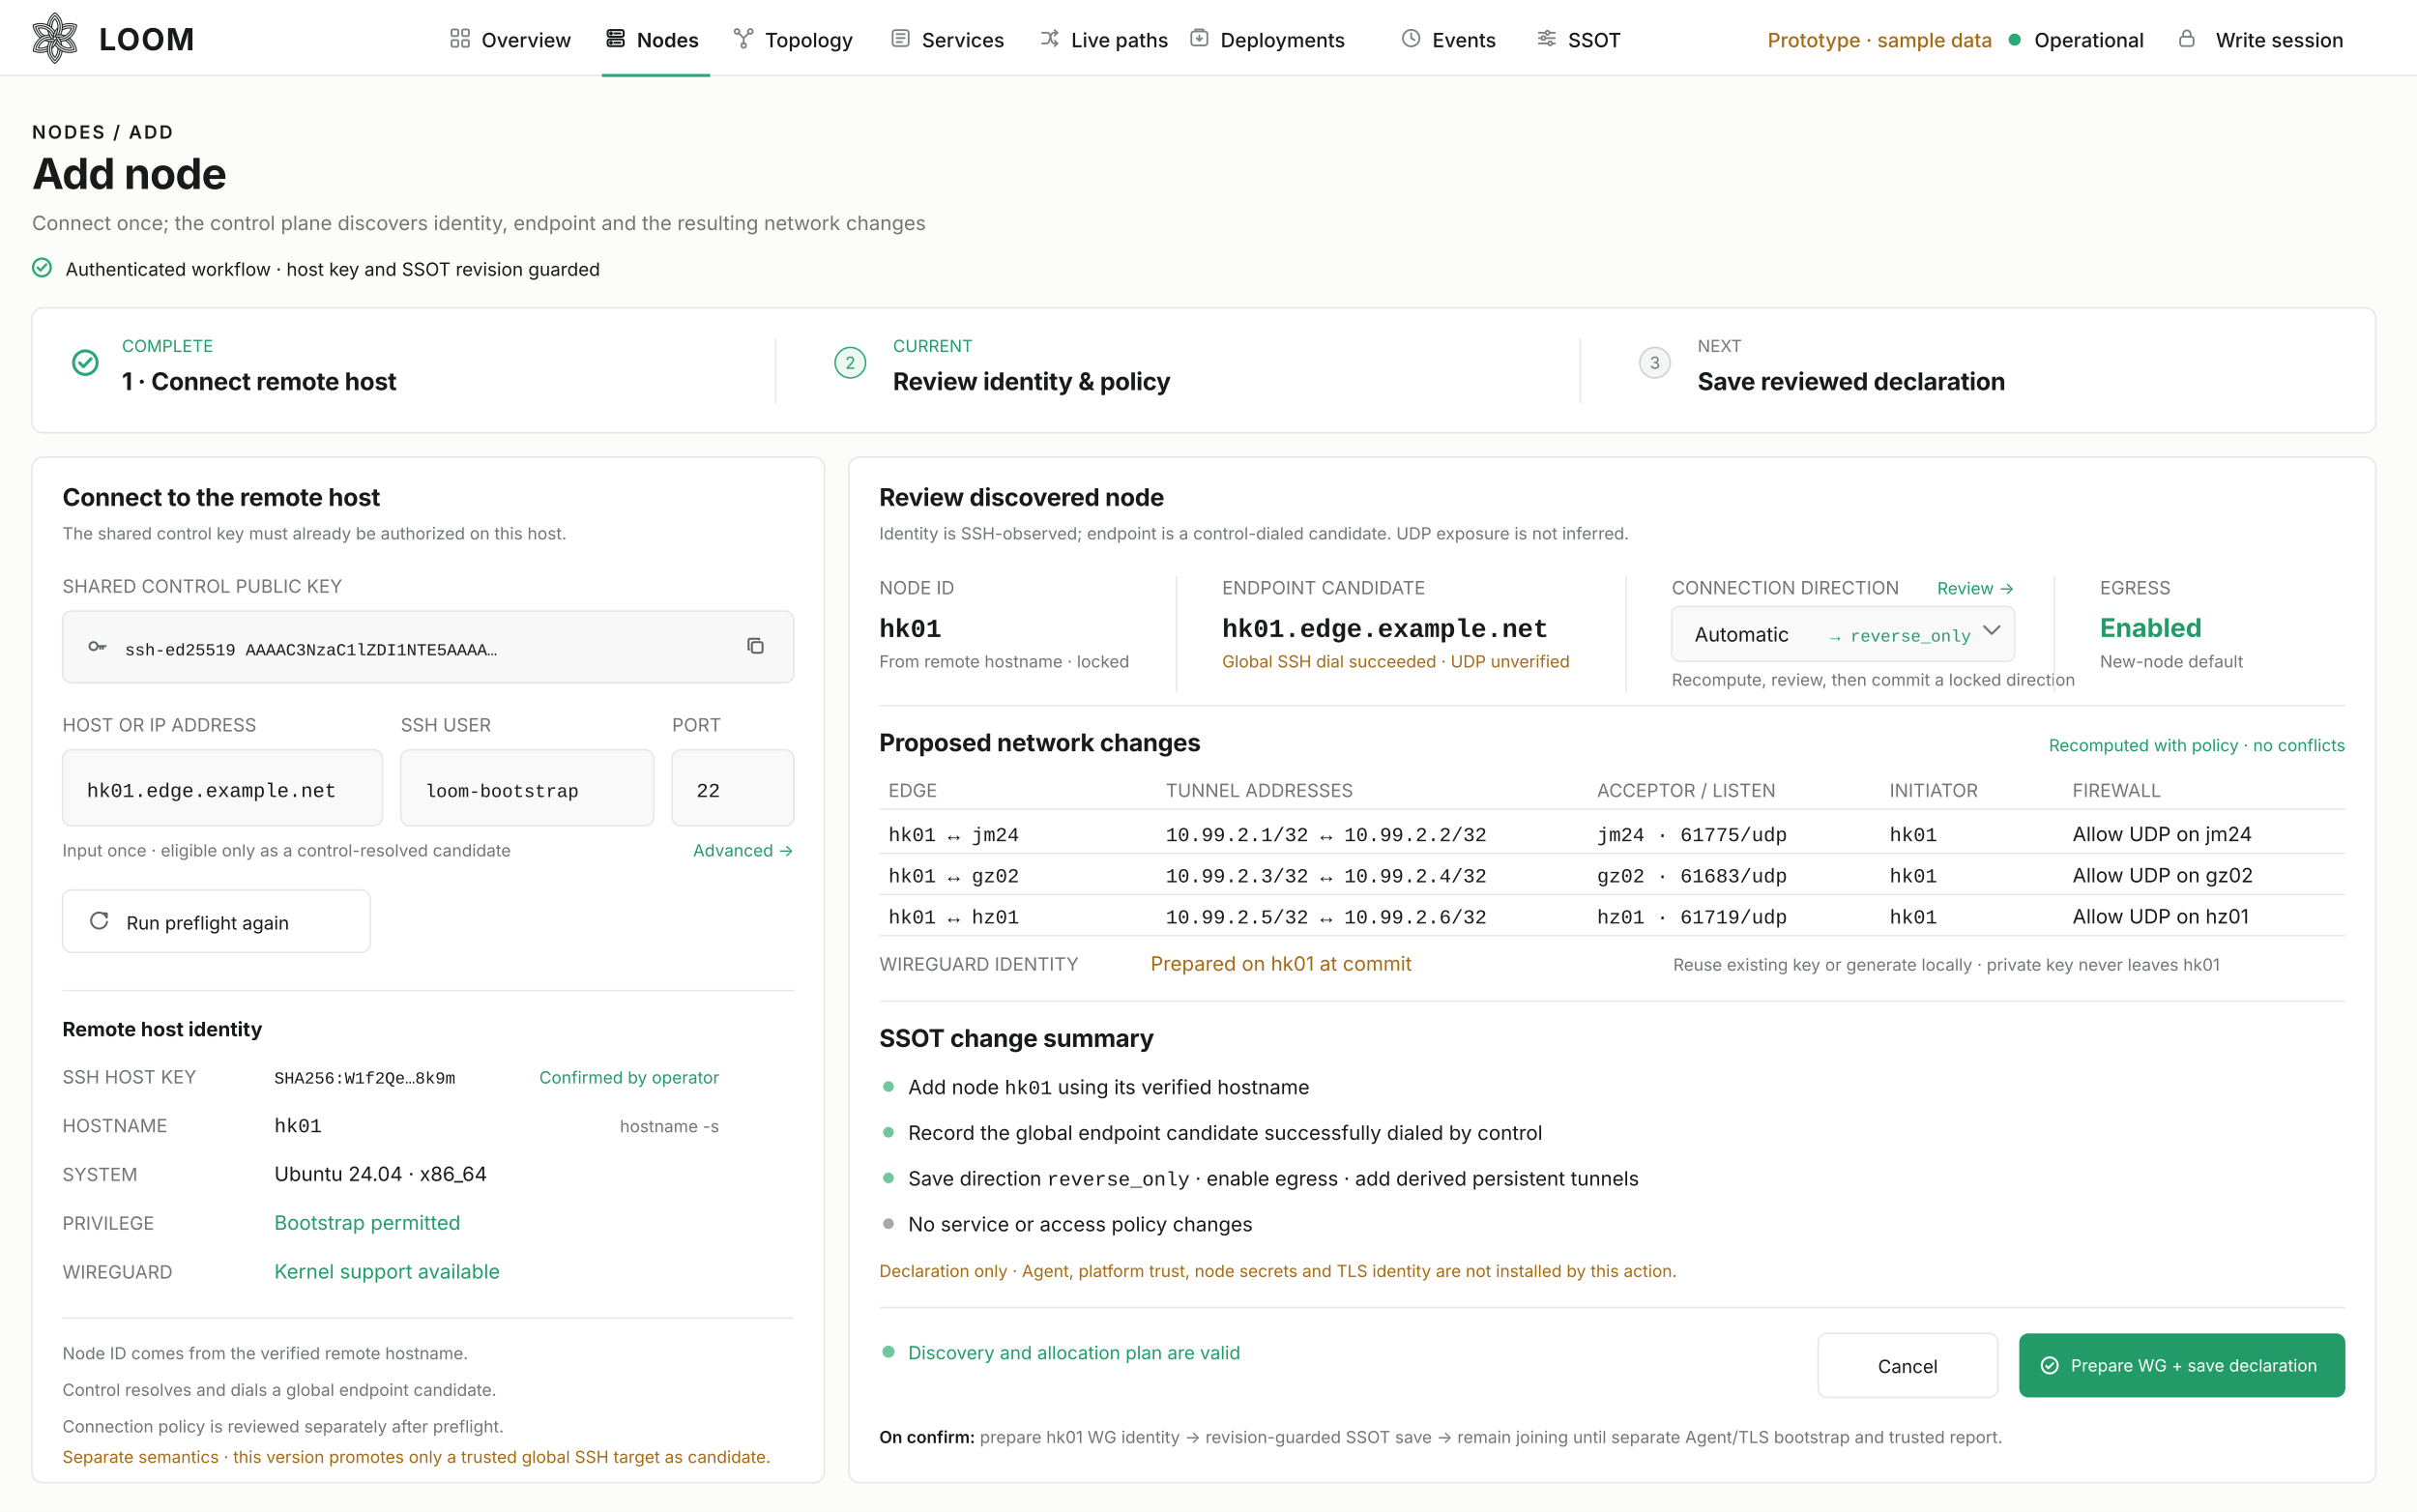
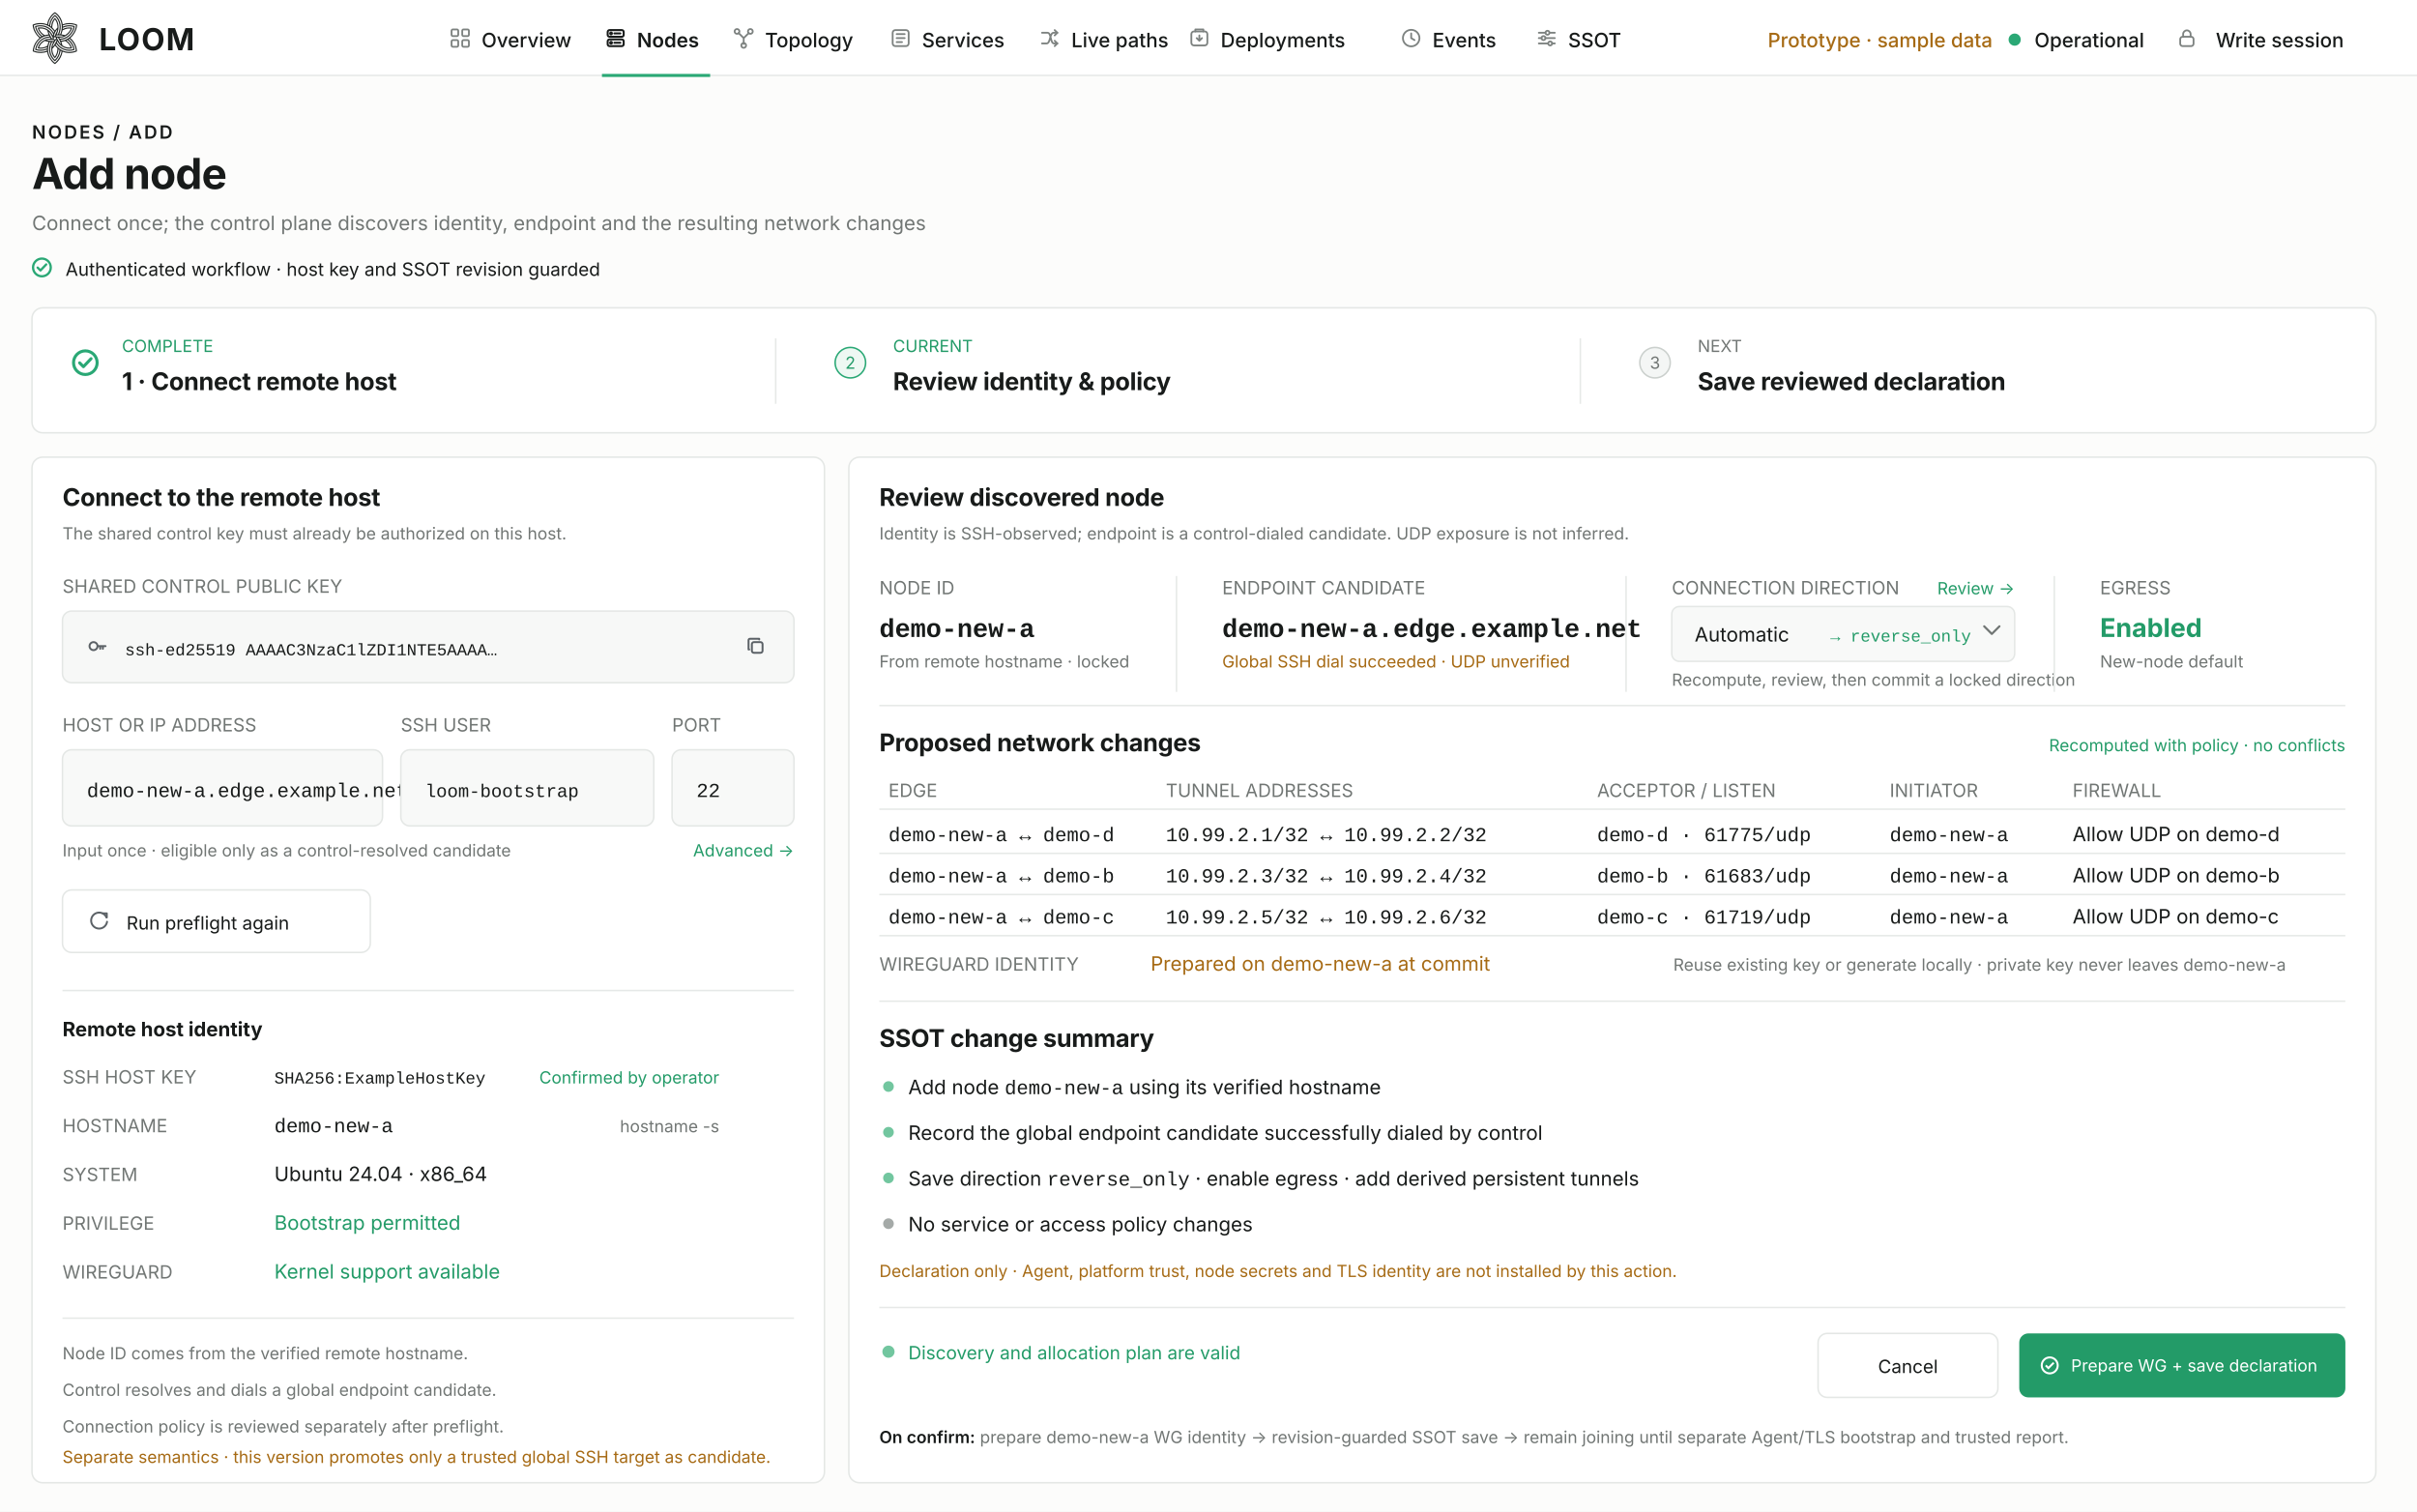
<svg xmlns="http://www.w3.org/2000/svg" width="1586" height="992" viewBox="0 0 1586 992" role="img" aria-labelledby="title description">
  <defs>
    <marker id="arrow-selected" markerWidth="7" markerHeight="7" refX="6" refY="3.5" orient="auto" markerUnits="strokeWidth">
      <path d="M0 0L7 3.5L0 7Z" fill="#2AA875" />
    </marker>
    <symbol id="icon-overview" viewBox="0 0 16 16">
      <rect x="1.5" y="1.5" width="5" height="5" rx="1" />
      <rect x="9.5" y="1.5" width="5" height="5" rx="1" />
      <rect x="1.5" y="9.5" width="5" height="5" rx="1" />
      <rect x="9.5" y="9.5" width="5" height="5" rx="1" />
    </symbol>
    <symbol id="icon-nodes" viewBox="0 0 16 16">
      <rect x="2" y="2" width="12" height="5" rx="1.4" />
      <rect x="2" y="9" width="12" height="5" rx="1.4" />
      <circle cx="4.5" cy="4.5" r=".7" />
      <circle cx="4.5" cy="11.5" r=".7" />
      <path d="M7 4.5h4.5M7 11.5h4.5" />
    </symbol>
    <symbol id="icon-topology" viewBox="0 0 16 16">
      <path d="M4.2 4.2L8 8m3.8-3.8L8 8m0 0v4.4" />
      <circle cx="3" cy="3" r="1.8" />
      <circle cx="13" cy="3" r="1.8" />
      <circle cx="8" cy="13.5" r="1.8" />
    </symbol>
    <symbol id="icon-services" viewBox="0 0 16 16">
      <rect x="2" y="2" width="12" height="12" rx="2" />
      <path d="M5 5h6M5 8h6M5 11h4" />
    </symbol>
    <symbol id="icon-traffic" viewBox="0 0 16 16">
      <path d="M2 4h4.2C9 4 8.2 12 11 12h2.5M2 12h3.5C8.4 12 7.7 4 10.7 4h2.8" />
      <path d="M11.5 2l2 2-2 2m0 4l2 2-2 2" />
    </symbol>
    <symbol id="icon-deployments" viewBox="0 0 16 16">
      <rect x="2" y="3" width="12" height="10.5" rx="2" />
      <path d="M5 3V1.5h6V3M8 6v4m-2-2 2 2 2-2" />
    </symbol>
    <symbol id="icon-events" viewBox="0 0 16 16">
      <circle cx="8" cy="8" r="6.2" />
      <path d="M8 4.5V8l2.5 1.5" />
    </symbol>
    <symbol id="icon-settings" viewBox="0 0 16 16">
      <path d="M2 4h5m3 0h4M2 8h2m3 0h7M2 12h7m3 0h2" />
      <circle cx="8.5" cy="4" r="1.5" />
      <circle cx="5.5" cy="8" r="1.5" />
      <circle cx="10.5" cy="12" r="1.5" />
    </symbol>
    <symbol id="icon-status-ok" viewBox="0 0 16 16">
      <circle cx="8" cy="8" r="6.2" />
      <path d="M5 8.1l2 2 4-4.2" />
    </symbol>
    <symbol id="icon-lock" viewBox="0 0 16 16">
      <rect x="3" y="7" width="10" height="7" rx="1.8" />
      <path d="M5.2 7V5a2.8 2.8 0 0 1 5.6 0v2" />
    </symbol>
    <symbol id="icon-refresh" viewBox="0 0 16 16">
      <path d="M13.6 5.8A6 6 0 1 0 14 9" />
      <path d="M10.8 2.7h3v3" />
    </symbol>
    <symbol id="icon-filter" viewBox="0 0 16 16">
      <path d="M2 3h12L9.5 8v4.2L6.5 14V8Z" />
    </symbol>
    <symbol id="icon-download" viewBox="0 0 16 16">
      <path d="M8 2v8m-3-3 3 3 3-3M2.5 13.5h11" />
    </symbol>
    <symbol id="icon-check" viewBox="0 0 16 16">
      <circle cx="8" cy="8" r="6" />
      <path d="M5 8l2 2 4-4" />
    </symbol>
    <symbol id="icon-save" viewBox="0 0 16 16">
      <path d="M2.5 2.5h9l2 2v9h-11Z" />
      <path d="M5 2.5v4h6v-4M5 13v-4h6v4" />
    </symbol>
    <symbol id="icon-plus" viewBox="0 0 16 16">
      <path d="M8 3v10M3 8h10" />
    </symbol>
    <symbol id="icon-search" viewBox="0 0 16 16">
      <circle cx="7" cy="7" r="4.5" />
      <path d="m10.5 10.5 3 3" />
    </symbol>
    <symbol id="icon-arrow-right" viewBox="0 0 16 16">
      <path d="M2.5 8h10M9 4.5 12.5 8 9 11.5" />
    </symbol>
    <symbol id="icon-edit" viewBox="0 0 16 16">
      <path d="M3 11.8 2.5 14l2.2-.5 8.2-8.2-1.7-1.7Z" />
      <path d="m10.3 4.5 1.7 1.7" />
    </symbol>
    <symbol id="icon-trash" viewBox="0 0 16 16">
      <path d="M3.5 4.5h9M6 4.5V2.7h4v1.8m1.5 0-.6 9h-5.8l-.6-9M6.8 7v4m2.4-4v4" />
    </symbol>
    <symbol id="icon-key" viewBox="0 0 16 16">
      <circle cx="5" cy="8" r="3" />
      <path d="M8 8h6m-2 0v2m-2-2v2" />
    </symbol>
    <symbol id="icon-copy" viewBox="0 0 16 16">
      <rect x="5" y="5" width="8" height="8" rx="1.5" />
      <path d="M3 10.5H2.5V3.5a1 1 0 0 1 1-1h7V3" />
    </symbol>
    <style>

      .ui { font-family: Inter, "Atkinson Hyperlegible Next", ui-sans-serif, system-ui, -apple-system, "Segoe UI", sans-serif; fill: #181B1A; }
      .mono { font-family: "Intel One Mono", "SFMono-Regular", Consolas, "Liberation Mono", monospace; }
      .muted { fill: #717674; }
      .faint { fill: #9BA09E; }
      .green { fill: #239B68; }
      .amber { fill: #A66A14; }
      .red { fill: #B84C4C; }
      .blue { fill: #477D9C; }
      .heading { font-size: 28px; font-weight: 700; letter-spacing: -0.45px; }
      .eyebrow { font-size: 12px; font-weight: 600; letter-spacing: 1.35px; }
      .section { font-size: 16px; font-weight: 650; letter-spacing: -0.15px; }
      .subsection { font-size: 13px; font-weight: 650; }
      .label { font-size: 13px; font-weight: 500; }
      .body { font-size: 13px; font-weight: 400; }
      .small { font-size: 12px; font-weight: 400; }
      .tiny { font-size: 11px; font-weight: 400; }
      .metric { font-size: 17px; font-weight: 650; }
      .wordmark { font-size: 20px; font-weight: 700; letter-spacing: 0.8px; }
      .nav { font-size: 13px; font-weight: 450; }
      .nav-icon { fill: none; stroke: #7D8280; stroke-width: 1.35; stroke-linecap: round; stroke-linejoin: round; }
      .nav-icon-active { fill: none; stroke: #181B1A; stroke-width: 1.5; stroke-linecap: round; stroke-linejoin: round; }
      .status-icon { fill: none; stroke: #2AA875; stroke-width: 1.6; stroke-linecap: round; stroke-linejoin: round; }
      .action-icon { fill: none; stroke: #5B6166; stroke-width: 1.45; stroke-linecap: round; stroke-linejoin: round; }
      .panel { fill: #FFFFFF; stroke: #E4E7E5; stroke-width: 1; }
      .panel-soft { fill: #F8F9F8; stroke: #E4E7E5; stroke-width: 1; }
      .rule { stroke: #E6E9E7; stroke-width: 1; }
      .rule-dark { stroke: #CBD0CD; stroke-width: 1; }
      .status-dot { fill: #2AA875; }
      .quiet-dot { fill: #72C69F; }
      .warn-dot { fill: #D79B3B; }
      .bad-dot { fill: #C65A5A; }
      .neutral-dot { fill: #A5AAA8; }
      .wg { fill: none; stroke: #A5AAA8; stroke-width: 1.25; stroke-linecap: round; }
      .candidate { fill: none; stroke: #B9BEBC; stroke-width: 1.35; stroke-dasharray: 5 6; stroke-linecap: round; }
      .selected { fill: none; stroke: #2AA875; stroke-width: 2; stroke-linecap: round; stroke-linejoin: round; marker-end: url(#arrow-selected); }
      .chip { fill: #F4F6F5; stroke: #DEE2DF; stroke-width: 1; }
      .chip-green { fill: #EEF8F3; stroke: #B9DEC9; stroke-width: 1; }
      .chip-amber { fill: #FFF8EB; stroke: #E7D3AB; stroke-width: 1; }
      .button { fill: #181B1A; }
      .button-green { fill: #239B68; }
      .button-disabled { fill: #EFF1F0; stroke: #DDE1DF; stroke-width: 1; }
      .code-bg { fill: #F7F8F7; stroke: #E4E7E5; stroke-width: 1; }
      .timeline { fill: none; stroke: #CBD0CD; stroke-width: 1.3; }
      .timeline-ok { fill: none; stroke: #2AA875; stroke-width: 1.7; }
      .stage-line { stroke: #2AA875; stroke-width: 1.5; }
      .route-dot { fill: #239B68; }
      .node-name { font-size: 14px; font-weight: 650; }

    </style>
  </defs>
  <rect width="1586" height="992" fill="#FCFCFB" />
  <rect x="0" y="0" width="1586" height="50" fill="#FFFFFF" />
  <line class="rule" x1="0" y1="49.5" x2="1586" y2="49.5" />
  <svg x="18" y="7" width="36" height="36" viewBox="127 112 1000 1000" preserveAspectRatio="xMidYMid meet" aria-label="Loom">
    <g transform="translate(0,1254) scale(1,-1)">
      <path d="M616 1108 c-67 -49 -118 -133 -129 -209 0 -6 0 -6 -14 -1 -75 27 -166 24 -239 -6 -13 -5 -14 -7 -11 -29 12 -80 53 -155 115 -211 l9 -8 -6 -5 c-61 -53 -100 -121 -114 -200 -5 -31 -5 -38 4 -42 57 -26 138 -34 203 -20 13 2 22 5 39 10 14 5 14 5 15 -2 9 -70 60 -155 121 -204 17 -15 18 -15 34 -2 47 37 87 93 107 151 7 20 16 52 16 60 0 4 1 4 12 0 72 -28 158 -27 236 3 17 6 17 7 15 27 -8 79 -49 159 -111 215 l-9 9 10 9 c61 53 105 139 114 219 2 15 1 16 -28 26 -75 25 -156 25 -227 -2 -4 -1 -8 -2 -8 -2 -1 0 -2 7 -3 15 -15 81 -60 152 -126 198 -12 9 -14 9 -25 1z M639 1084 c105 -82 142 -225 92 -356 -7 -18 -7 -17 -16 -17 -4 0 -8 1 -8 1 -1 1 1 7 4 15 32 78 30 170 -5 243 -16 35 -40 66 -68 88 -9 8 -11 8 -20 0 -47 -39 -82 -103 -93 -169 -1 -7 -2 -12 -2 -13 -1 0 -17 8 -17 9 -1 1 4 27 7 40 13 44 37 89 68 124 15 16 44 43 47 43 0 0 5 -3 11 -8z M638 1031 c77 -72 98 -200 50 -307 -3 -8 -5 -11 -7 -12 -2 -1 -17 -1 -18 0 -1 0 2 6 5 12 44 94 31 213 -31 278 -10 11 -12 10 -29 -12 -26 -36 -44 -83 -47 -128 0 -6 -1 -11 -1 -11 -1 0 -6 4 -16 11 -4 3 2 39 12 67 13 41 41 84 68 108 4 4 3 4 14 -6z M635 973 c24 -33 37 -74 40 -124 l0 -15 -10 -10 c-11 -11 -23 -25 -32 -38 -6 -8 -5 -9 -13 3 -9 13 -19 24 -30 36 l-10 10 0 13 c3 48 18 94 42 128 6 7 6 7 13 -3z M413 893 c79 -13 148 -56 193 -118 12 -17 11 -15 6 -26 -3 -6 -5 -10 -5 -10 0 0 -4 6 -9 13 -66 103 -190 147 -314 114 -20 -6 -21 -6 -14 -34 15 -60 54 -120 102 -158 9 -8 9 -7 0 -12 -9 -6 -8 -6 -18 2 -57 48 -97 120 -110 196 -2 14 -3 13 7 16 22 9 53 16 85 19 13 2 61 0 77 -2z M923 895 c30 -3 83 -16 89 -22 2 -2 -7 -43 -14 -64 -34 -100 -109 -176 -200 -203 -23 -7 -59 -13 -61 -11 -2 2 -8 16 -8 16 0 1 7 2 16 2 74 9 136 45 185 108 27 35 49 81 57 120 4 17 3 19 -13 24 -62 19 -135 15 -193 -9 -9 -4 -9 -5 -9 7 l0 10 9 3 c25 10 56 17 83 19 9 1 50 1 59 0z M400 854 c70 -9 134 -47 176 -104 7 -11 21 -34 21 -36 0 -2 -6 -24 -7 -25 0 -1 -4 5 -8 13 -38 76 -106 124 -190 134 -14 2 -49 1 -62 -1 -16 -3 -18 -5 -12 -21 14 -42 48 -88 87 -117 7 -5 13 -10 13 -10 0 -1 -17 -9 -18 -9 -5 0 -42 35 -56 52 -24 29 -46 72 -54 105 -3 11 -3 10 11 14 30 8 67 10 99 5z M926 854 c13 -1 39 -7 40 -9 2 -2 -8 -34 -17 -55 -43 -93 -125 -152 -220 -158 l-11 0 -6 9 c-3 5 -5 9 -5 9 0 1 8 1 18 1 56 0 107 23 153 69 29 29 59 79 63 104 1 10 -11 13 -53 12 -42 0 -71 -6 -107 -24 -12 -6 -11 -6 -10 5 1 4 1 9 1 10 0 3 1 3 13 8 45 19 93 26 141 19z M391 816 c30 -3 68 -16 91 -32 l6 -3 4 -15 c4 -16 10 -34 16 -47 4 -11 4 -11 -3 -11 -12 -2 -37 -6 -48 -9 -16 -4 -14 -4 -26 4 -38 25 -67 57 -86 96 -7 15 -7 16 0 17 10 1 36 1 46 0z M914 816 c3 -2 2 -5 -4 -18 -19 -39 -53 -75 -89 -97 l-8 -5 -11 3 c-15 4 -33 8 -45 9 -6 1 -11 2 -11 2 -1 0 1 7 4 14 6 17 12 36 15 48 l1 9 9 5 c27 15 55 25 85 30 10 1 51 1 54 0z M669 789 c-4 -19 -7 -27 -14 -39 -10 -18 -20 -39 -29 -64 -1 -4 -2 -5 -10 -9 -9 -5 -9 -5 -5 11 10 40 28 75 51 103 10 12 10 12 7 -2z M529 746 c14 -16 17 -20 25 -37 8 -17 22 -42 30 -54 5 -9 6 -24 1 -26 -7 -2 -13 5 -35 46 -15 28 -35 75 -35 83 0 2 7 -4 14 -12z M721 691 c25 -1 43 -3 61 -8 4 0 2 -2 -8 -5 -19 -6 -28 -7 -48 -6 -12 1 -29 1 -46 1 -36 -1 -37 -1 -33 11 2 7 1 6 24 7 12 0 23 1 26 1 2 0 13 0 24 -1z M525 681 c5 -10 5 -10 -7 -10 -120 -9 -223 -101 -248 -221 -4 -22 -4 -23 11 -28 61 -19 132 -16 192 7 5 2 9 3 10 3 0 0 0 -5 0 -10 l1 -9 -9 -4 c-62 -24 -145 -25 -216 -1 -17 5 -16 4 -14 15 15 104 74 190 160 235 34 17 63 25 108 30 8 1 7 2 12 -7z M638 655 l9 -4 0 -10 c1 -13 2 -12 -10 -19 l-9 -6 -10 6 -9 6 -1 11 0 11 9 5 c12 6 11 6 21 0z M683 651 c0 -1 6 -10 12 -21 18 -30 29 -54 39 -82 6 -19 6 -19 -4 -9 -16 16 -22 25 -30 42 -7 14 -25 48 -30 54 -2 3 -3 15 -1 16 1 2 13 1 14 0z M546 642 c3 -5 5 -9 5 -9 0 -1 -7 -1 -16 -1 -94 0 -185 -66 -216 -155 -7 -22 -6 -23 23 -27 44 -5 89 3 131 21 7 3 13 6 13 6 0 -1 -1 -5 -1 -11 l-1 -11 -11 -5 c-53 -22 -115 -26 -174 -12 -11 3 -10 3 -9 10 8 39 30 82 58 115 44 53 119 88 184 88 l9 0 5 -9z M902 622 c45 -39 79 -92 96 -151 5 -19 10 -43 10 -51 l1 -7 -14 -5 c-89 -30 -180 -22 -253 22 -40 25 -68 49 -93 83 l-7 10 4 7 c7 13 6 12 12 3 73 -104 198 -148 317 -110 12 4 13 4 8 27 -9 42 -31 88 -59 123 -8 10 -33 35 -42 41 -6 5 -6 5 2 11 9 6 8 6 18 -3z M542 610 c10 -1 27 -1 38 -1 l20 0 8 -5 c4 -2 8 -4 8 -5 0 0 -1 -2 -2 -4 l-1 -4 -43 0 c-45 1 -55 2 -81 7 -8 1 -14 3 -15 3 0 1 15 6 27 8 15 3 15 3 20 2 2 0 11 0 21 -1z M661 609 c5 -9 -53 -107 -73 -125 -3 -3 -3 0 1 14 4 17 8 26 14 37 12 18 31 52 34 60 1 2 4 5 11 10 11 7 11 7 13 4z M863 604 c48 -36 83 -90 98 -148 2 -7 3 -14 3 -14 -1 -1 -5 -3 -11 -4 -90 -23 -180 3 -247 69 -17 18 -42 51 -42 56 0 2 9 20 10 20 0 0 3 -4 5 -8 36 -66 102 -112 177 -124 12 -2 51 -2 64 0 19 4 21 5 17 17 -15 50 -55 103 -97 128 -1 1 -2 2 -2 2 0 1 17 10 19 10 0 0 3 -2 6 -4z M458 585 c12 -4 37 -9 48 -11 8 0 7 0 3 -10 -5 -13 -13 -36 -16 -49 -3 -13 -2 -12 -19 -21 -38 -19 -72 -26 -112 -25 -22 1 -23 1 -23 5 3 13 23 45 41 67 16 18 58 49 64 48 1 -1 7 -2 14 -4z M824 583 c35 -22 63 -53 81 -89 6 -12 11 -22 10 -23 -4 -3 -47 -2 -68 2 -26 5 -69 24 -82 35 0 1 -2 8 -4 17 -2 9 -6 23 -10 32 -6 19 -6 18 1 19 14 1 57 11 59 13 1 1 4 0 13 -6z M553 570 c1 -1 1 -2 -2 -7 -11 -21 -21 -55 -26 -82 -15 -86 17 -180 82 -245 20 -20 19 -20 40 0 44 45 71 101 82 165 1 6 2 11 2 11 0 1 4 -1 9 -4 l8 -4 0 -5 c-11 -74 -51 -146 -110 -198 -12 -10 -10 -10 -21 -1 -77 65 -122 167 -113 259 3 34 14 74 26 103 l4 9 9 0 c5 0 9 0 10 -1z M597 570 c0 -1 -4 -9 -8 -18 -43 -88 -35 -184 20 -258 15 -20 17 -21 27 -10 30 33 52 90 57 145 0 11 0 11 10 3 10 -7 9 -6 7 -19 -7 -62 -34 -117 -76 -161 l-7 -7 -8 8 c-51 50 -82 131 -77 200 3 35 12 70 28 103 l7 14 10 0 c5 0 10 0 10 0z M639 493 c5 -6 14 -17 22 -24 l13 -14 0 -8 c0 -44 -14 -93 -38 -130 -9 -14 -9 -14 -13 -8 -26 35 -42 84 -42 127 l0 11 12 12 c11 12 22 25 31 38 3 4 6 7 6 7 0 0 4 -5 9 -11z" fill="#252927" fill-rule="evenodd" clip-rule="evenodd" />
    </g>
  </svg>
  <text class="ui wordmark" x="65" y="33">LOOM</text>
  <g class="ui nav">
    <use href="#icon-overview" x="295" y="18" width="14" height="14" class="nav-icon" />
    <text x="316" y="31">Overview</text>
    <use href="#icon-nodes" x="397" y="18" width="14" height="14" class="nav-icon-active" />
    <text x="418" y="31" font-weight="600">Nodes</text>
    <use href="#icon-topology" x="481" y="18" width="14" height="14" class="nav-icon" />
    <text x="502" y="31">Topology</text>
    <use href="#icon-services" x="584" y="18" width="14" height="14" class="nav-icon" />
    <text x="605" y="31">Services</text>
    <use href="#icon-traffic" x="682" y="18" width="14" height="14" class="nav-icon" />
    <text x="703" y="31">Live paths</text>
    <use href="#icon-deployments" x="780" y="18" width="14" height="14" class="nav-icon" />
    <text x="801" y="31">Deployments</text>
    <use href="#icon-events" x="919" y="18" width="14" height="14" class="nav-icon" />
    <text x="940" y="31">Events</text>
    <use href="#icon-settings" x="1008" y="18" width="14" height="14" class="nav-icon" />
    <text x="1029" y="31">SSOT</text>
  </g>
  <line x1="395" y1="49.5" x2="466" y2="49.5" stroke="#2AA875" stroke-width="2" />
  <g class="ui nav">
    <text class="amber" x="1160" y="31">Prototype · sample data</text>
    <circle class="status-dot" cx="1322" cy="26" r="4" />
    <text x="1335" y="31">Operational</text>
    <use href="#icon-lock" x="1428" y="18" width="14" height="14" class="nav-icon" />
    <text x="1538" y="31" text-anchor="end">Write session</text>
  </g>
  <g class="ui">
    <text class="eyebrow" x="21" y="91">NODES / ADD</text>
    <text class="heading" x="21" y="124">Add node</text>
    <text class="body muted" x="21" y="151">Connect once; the control plane discovers identity, endpoint and the resulting network changes</text>
    <use href="#icon-status-ok" x="20" y="168" width="15" height="15" class="status-icon" />
    <text class="small" x="43" y="181">Authenticated workflow · host key and SSOT revision guarded</text>
  </g>
  <rect class="panel" x="21" y="202" width="1538" height="82" rx="7" />
  <g class="ui">
    <use href="#icon-status-ok" x="46" y="228" width="20" height="20" class="status-icon" />
    <text class="tiny green" x="80" y="231">COMPLETE</text>
    <text class="section" x="80" y="256">1 · Connect remote host</text>
    <circle cx="558" cy="238" r="10" fill="#EEF8F3" stroke="#2AA875" />
    <text class="tiny green" x="558" y="242" text-anchor="middle" font-weight="650">2</text>
    <text class="tiny green" x="586" y="231">CURRENT</text>
    <text class="section" x="586" y="256">Review identity &amp; policy</text>
    <circle cx="1086" cy="238" r="10" fill="#F4F6F5" stroke="#CBD0CD" />
    <text class="tiny muted" x="1086" y="242" text-anchor="middle" font-weight="650">3</text>
    <text class="tiny muted" x="1114" y="231">NEXT</text>
    <text class="section" x="1114" y="256">Save reviewed declaration</text>
  </g>
  <line class="rule" x1="509" y1="222" x2="509" y2="265" />
  <line class="rule" x1="1037" y1="222" x2="1037" y2="265" />
  <rect class="panel" x="21" y="300" width="520" height="673" rx="7" />
  <g class="ui">
    <text class="section" x="41" y="332">Connect to the remote host</text>
    <text class="tiny muted" x="41" y="354">The shared control key must already be authorized on this host.</text>
    <text class="small muted" x="41" y="389">SHARED CONTROL PUBLIC KEY</text>
    <rect class="code-bg" x="41" y="401" width="480" height="47" rx="6" />
    <use href="#icon-key" x="57" y="417" width="14" height="14" class="action-icon" />
    <text class="tiny mono" x="82" y="430">ssh-ed25519 AAAAC3NzaC1lZDI1NTE5AAAA…</text>
    <use href="#icon-copy" x="489" y="417" width="14" height="14" class="action-icon" aria-label="Copy shared control public key" />
    <text class="small muted" x="41" y="480">HOST OR IP ADDRESS</text>
    <text class="small muted" x="263" y="480">SSH USER</text>
    <text class="small muted" x="441" y="480">PORT</text>
    <rect class="panel-soft" x="41" y="492" width="210" height="50" rx="6" />
-     <text class="body mono" x="57" y="523">hk01.edge.example.net</text>
+     <text class="body mono" x="57" y="523">demo-new-a.edge.example.net</text>
    <rect class="panel-soft" x="263" y="492" width="166" height="50" rx="6" />
    <text class="small mono" x="279" y="523">loom-bootstrap</text>
    <rect class="panel-soft" x="441" y="492" width="80" height="50" rx="6" />
    <text class="body mono" x="457" y="523">22</text>
    <text class="tiny muted" x="41" y="562">Input once · eligible only as a control-resolved candidate</text>
    <text class="tiny green" x="521" y="562" text-anchor="end">Advanced →</text>
    <rect class="panel" x="41" y="584" width="202" height="41" rx="6" />
    <use href="#icon-refresh" x="58" y="597" width="14" height="14" class="action-icon" />
    <text class="small" x="83" y="610">Run preflight again</text>
    <line class="rule" x1="41" y1="650" x2="521" y2="650" />
    <text class="subsection" x="41" y="680">Remote host identity</text>
    <text class="small muted" x="41" y="711">SSH HOST KEY</text>
-     <text class="tiny mono" x="180" y="711">SHA256:W1f2Qe…8k9m</text>
+     <text class="tiny mono" x="180" y="711">SHA256:ExampleHostKey</text>
    <text class="tiny green" x="472" y="711" text-anchor="end">Confirmed by operator</text>
    <text class="small muted" x="41" y="743">HOSTNAME</text>
-     <text class="body mono" x="180" y="743">hk01</text>
+     <text class="body mono" x="180" y="743">demo-new-a</text>
    <text class="tiny muted" x="472" y="743" text-anchor="end">hostname -s</text>
    <text class="small muted" x="41" y="775">SYSTEM</text>
    <text class="body" x="180" y="775">Ubuntu 24.04 · x86_64</text>
    <text class="small muted" x="41" y="807">PRIVILEGE</text>
    <text class="body green" x="180" y="807">Bootstrap permitted</text>
    <text class="small muted" x="41" y="839">WIREGUARD</text>
    <text class="body green" x="180" y="839">Kernel support available</text>
    <line class="rule" x1="41" y1="865" x2="521" y2="865" />
    <text class="tiny muted" x="41" y="892">Node ID comes from the verified remote hostname.</text>
    <text class="tiny muted" x="41" y="916">Control resolves and dials a global endpoint candidate.</text>
    <text class="tiny muted" x="41" y="940">Connection policy is reviewed separately after preflight.</text>
    <text class="tiny amber" x="41" y="960">Separate semantics · this version promotes only a trusted global SSH target as candidate.</text>
  </g>
  <rect class="panel" x="557" y="300" width="1002" height="673" rx="7" />
  <g class="ui">
    <text class="section" x="577" y="332">Review discovered node</text>
    <text class="tiny muted" x="577" y="354">Identity is SSH-observed; endpoint is a control-dialed candidate. UDP exposure is not inferred.</text>
    <text class="small muted" x="577" y="390">NODE ID</text>
-     <text class="metric mono" x="577" y="418">hk01</text>
+     <text class="metric mono" x="577" y="418">demo-new-a</text>
    <text class="tiny muted" x="577" y="438">From remote hostname · locked</text>
    <text class="small muted" x="802" y="390">ENDPOINT CANDIDATE</text>
-     <text class="metric mono" x="802" y="418">hk01.edge.example.net</text>
+     <text class="metric mono" x="802" y="418">demo-new-a.edge.example.net</text>
    <text class="tiny amber" x="802" y="438">Global SSH dial succeeded · UDP unverified</text>
    <text class="small muted" x="1097" y="390">CONNECTION DIRECTION</text>
    <text class="tiny green" x="1322" y="390" text-anchor="end">Review →</text>
    <rect class="panel-soft" x="1097" y="398" width="225" height="36" rx="5" aria-label="Change connection policy" />
    <text class="body" x="1112" y="421">Automatic</text>
    <text class="tiny green mono" x="1201" y="421">→ reverse_only</text>
    <path d="M1302 411l5 5 5-5" fill="none" stroke="#717674" stroke-width="1.4" stroke-linecap="round" stroke-linejoin="round" />
    <text class="tiny muted" x="1097" y="450">Recompute, review, then commit a locked direction</text>
    <text class="small muted" x="1378" y="390">EGRESS</text>
    <text class="metric green" x="1378" y="418">Enabled</text>
    <text class="tiny muted" x="1378" y="438">New-node default</text>
    <line class="rule" x1="772" y1="378" x2="772" y2="454" />
    <line class="rule" x1="1067" y1="378" x2="1067" y2="454" />
    <line class="rule" x1="1348" y1="378" x2="1348" y2="454" />
    <line class="rule" x1="577" y1="463" x2="1539" y2="463" />
    <text class="section" x="577" y="493">Proposed network changes</text>
    <text class="tiny green" x="1539" y="493" text-anchor="end">Recomputed with policy · no conflicts</text>
    <text class="small muted" x="583" y="523">EDGE</text>
    <text class="small muted" x="765" y="523">TUNNEL ADDRESSES</text>
    <text class="small muted" x="1048" y="523">ACCEPTOR / LISTEN</text>
    <text class="small muted" x="1240" y="523">INITIATOR</text>
    <text class="small muted" x="1360" y="523">FIREWALL</text>
    <line class="rule" x1="577" y1="531" x2="1539" y2="531" />
-     <text class="body mono" x="583" y="552">hk01 ↔ jm24</text>
+     <text class="body mono" x="583" y="552">demo-new-a ↔ demo-d</text>
    <text class="body mono" x="765" y="552">10.99.2.1/32 ↔ 10.99.2.2/32</text>
-     <text class="body mono" x="1048" y="552">jm24 · 61775/udp</text>
-     <text class="body mono" x="1240" y="552">hk01</text>
-     <text class="body" x="1360" y="552">Allow UDP on jm24</text>
-     <text class="body mono" x="583" y="579">hk01 ↔ gz02</text>
+     <text class="body mono" x="1048" y="552">demo-d · 61775/udp</text>
+     <text class="body mono" x="1240" y="552">demo-new-a</text>
+     <text class="body" x="1360" y="552">Allow UDP on demo-d</text>
+     <text class="body mono" x="583" y="579">demo-new-a ↔ demo-b</text>
    <text class="body mono" x="765" y="579">10.99.2.3/32 ↔ 10.99.2.4/32</text>
-     <text class="body mono" x="1048" y="579">gz02 · 61683/udp</text>
-     <text class="body mono" x="1240" y="579">hk01</text>
-     <text class="body" x="1360" y="579">Allow UDP on gz02</text>
-     <text class="body mono" x="583" y="606">hk01 ↔ hz01</text>
+     <text class="body mono" x="1048" y="579">demo-b · 61683/udp</text>
+     <text class="body mono" x="1240" y="579">demo-new-a</text>
+     <text class="body" x="1360" y="579">Allow UDP on demo-b</text>
+     <text class="body mono" x="583" y="606">demo-new-a ↔ demo-c</text>
    <text class="body mono" x="765" y="606">10.99.2.5/32 ↔ 10.99.2.6/32</text>
-     <text class="body mono" x="1048" y="606">hz01 · 61719/udp</text>
-     <text class="body mono" x="1240" y="606">hk01</text>
-     <text class="body" x="1360" y="606">Allow UDP on hz01</text>
+     <text class="body mono" x="1048" y="606">demo-c · 61719/udp</text>
+     <text class="body mono" x="1240" y="606">demo-new-a</text>
+     <text class="body" x="1360" y="606">Allow UDP on demo-c</text>
    <line class="rule" x1="577" y1="560" x2="1539" y2="560" />
    <line class="rule" x1="577" y1="587" x2="1539" y2="587" />
    <line class="rule" x1="577" y1="614" x2="1539" y2="614" />
    <text class="small muted" x="577" y="637">WIREGUARD IDENTITY</text>
-     <text class="body amber" x="755" y="637">Prepared on hk01 at commit</text>
-     <text class="tiny muted" x="1098" y="637">Reuse existing key or generate locally · private key never leaves hk01</text>
+     <text class="body amber" x="755" y="637">Prepared on demo-new-a at commit</text>
+     <text class="tiny muted" x="1098" y="637">Reuse existing key or generate locally · private key never leaves demo-new-a</text>
    <line class="rule" x1="577" y1="657" x2="1539" y2="657" />
    <text class="section" x="577" y="687">SSOT change summary</text>
    <circle class="quiet-dot" cx="583" cy="713" r="3.5" />
-     <text class="body" x="596" y="718">Add node <tspan class="mono">hk01</tspan> using its verified hostname</text>
+     <text class="body" x="596" y="718">Add node <tspan class="mono">demo-new-a</tspan> using its verified hostname</text>
    <circle class="quiet-dot" cx="583" cy="743" r="3.5" />
    <text class="body" x="596" y="748">Record the global endpoint candidate successfully dialed by control</text>
    <circle class="quiet-dot" cx="583" cy="773" r="3.5" />
    <text class="body" x="596" y="778">Save direction <tspan class="mono">reverse_only</tspan> · enable egress · add derived persistent tunnels</text>
    <circle class="neutral-dot" cx="583" cy="803" r="3.5" />
    <text class="body" x="596" y="808">No service or access policy changes</text>
    <text class="tiny amber" x="577" y="838">Declaration only · Agent, platform trust, node secrets and TLS identity are not installed by this action.</text>
    <line class="rule" x1="577" y1="858" x2="1539" y2="858" />
    <circle class="quiet-dot" cx="583" cy="887" r="4" />
    <text class="small green" x="596" y="892">Discovery and allocation plan are valid</text>
    <rect class="panel" x="1193" y="875" width="118" height="42" rx="6" />
    <text class="small" x="1252" y="901" text-anchor="middle">Cancel</text>
    <rect class="button-green" x="1325" y="875" width="214" height="42" rx="6" />
    <use href="#icon-check" x="1338" y="889" width="14" height="14" stroke="#FFFFFF" fill="none" stroke-width="1.5" />
    <text class="tiny" x="1359" y="900" fill="#FFFFFF">Prepare WG + save declaration</text>
    <text class="tiny muted" x="577" y="947">
-       <tspan font-weight="600" fill="#181B1A">On confirm:</tspan> prepare hk01 WG identity → revision-guarded SSOT save → remain joining until separate Agent/TLS bootstrap and trusted report.</text>
+       <tspan font-weight="600" fill="#181B1A">On confirm:</tspan> prepare demo-new-a WG identity → revision-guarded SSOT save → remain joining until separate Agent/TLS bootstrap and trusted report.</text>
  </g>
</svg>
